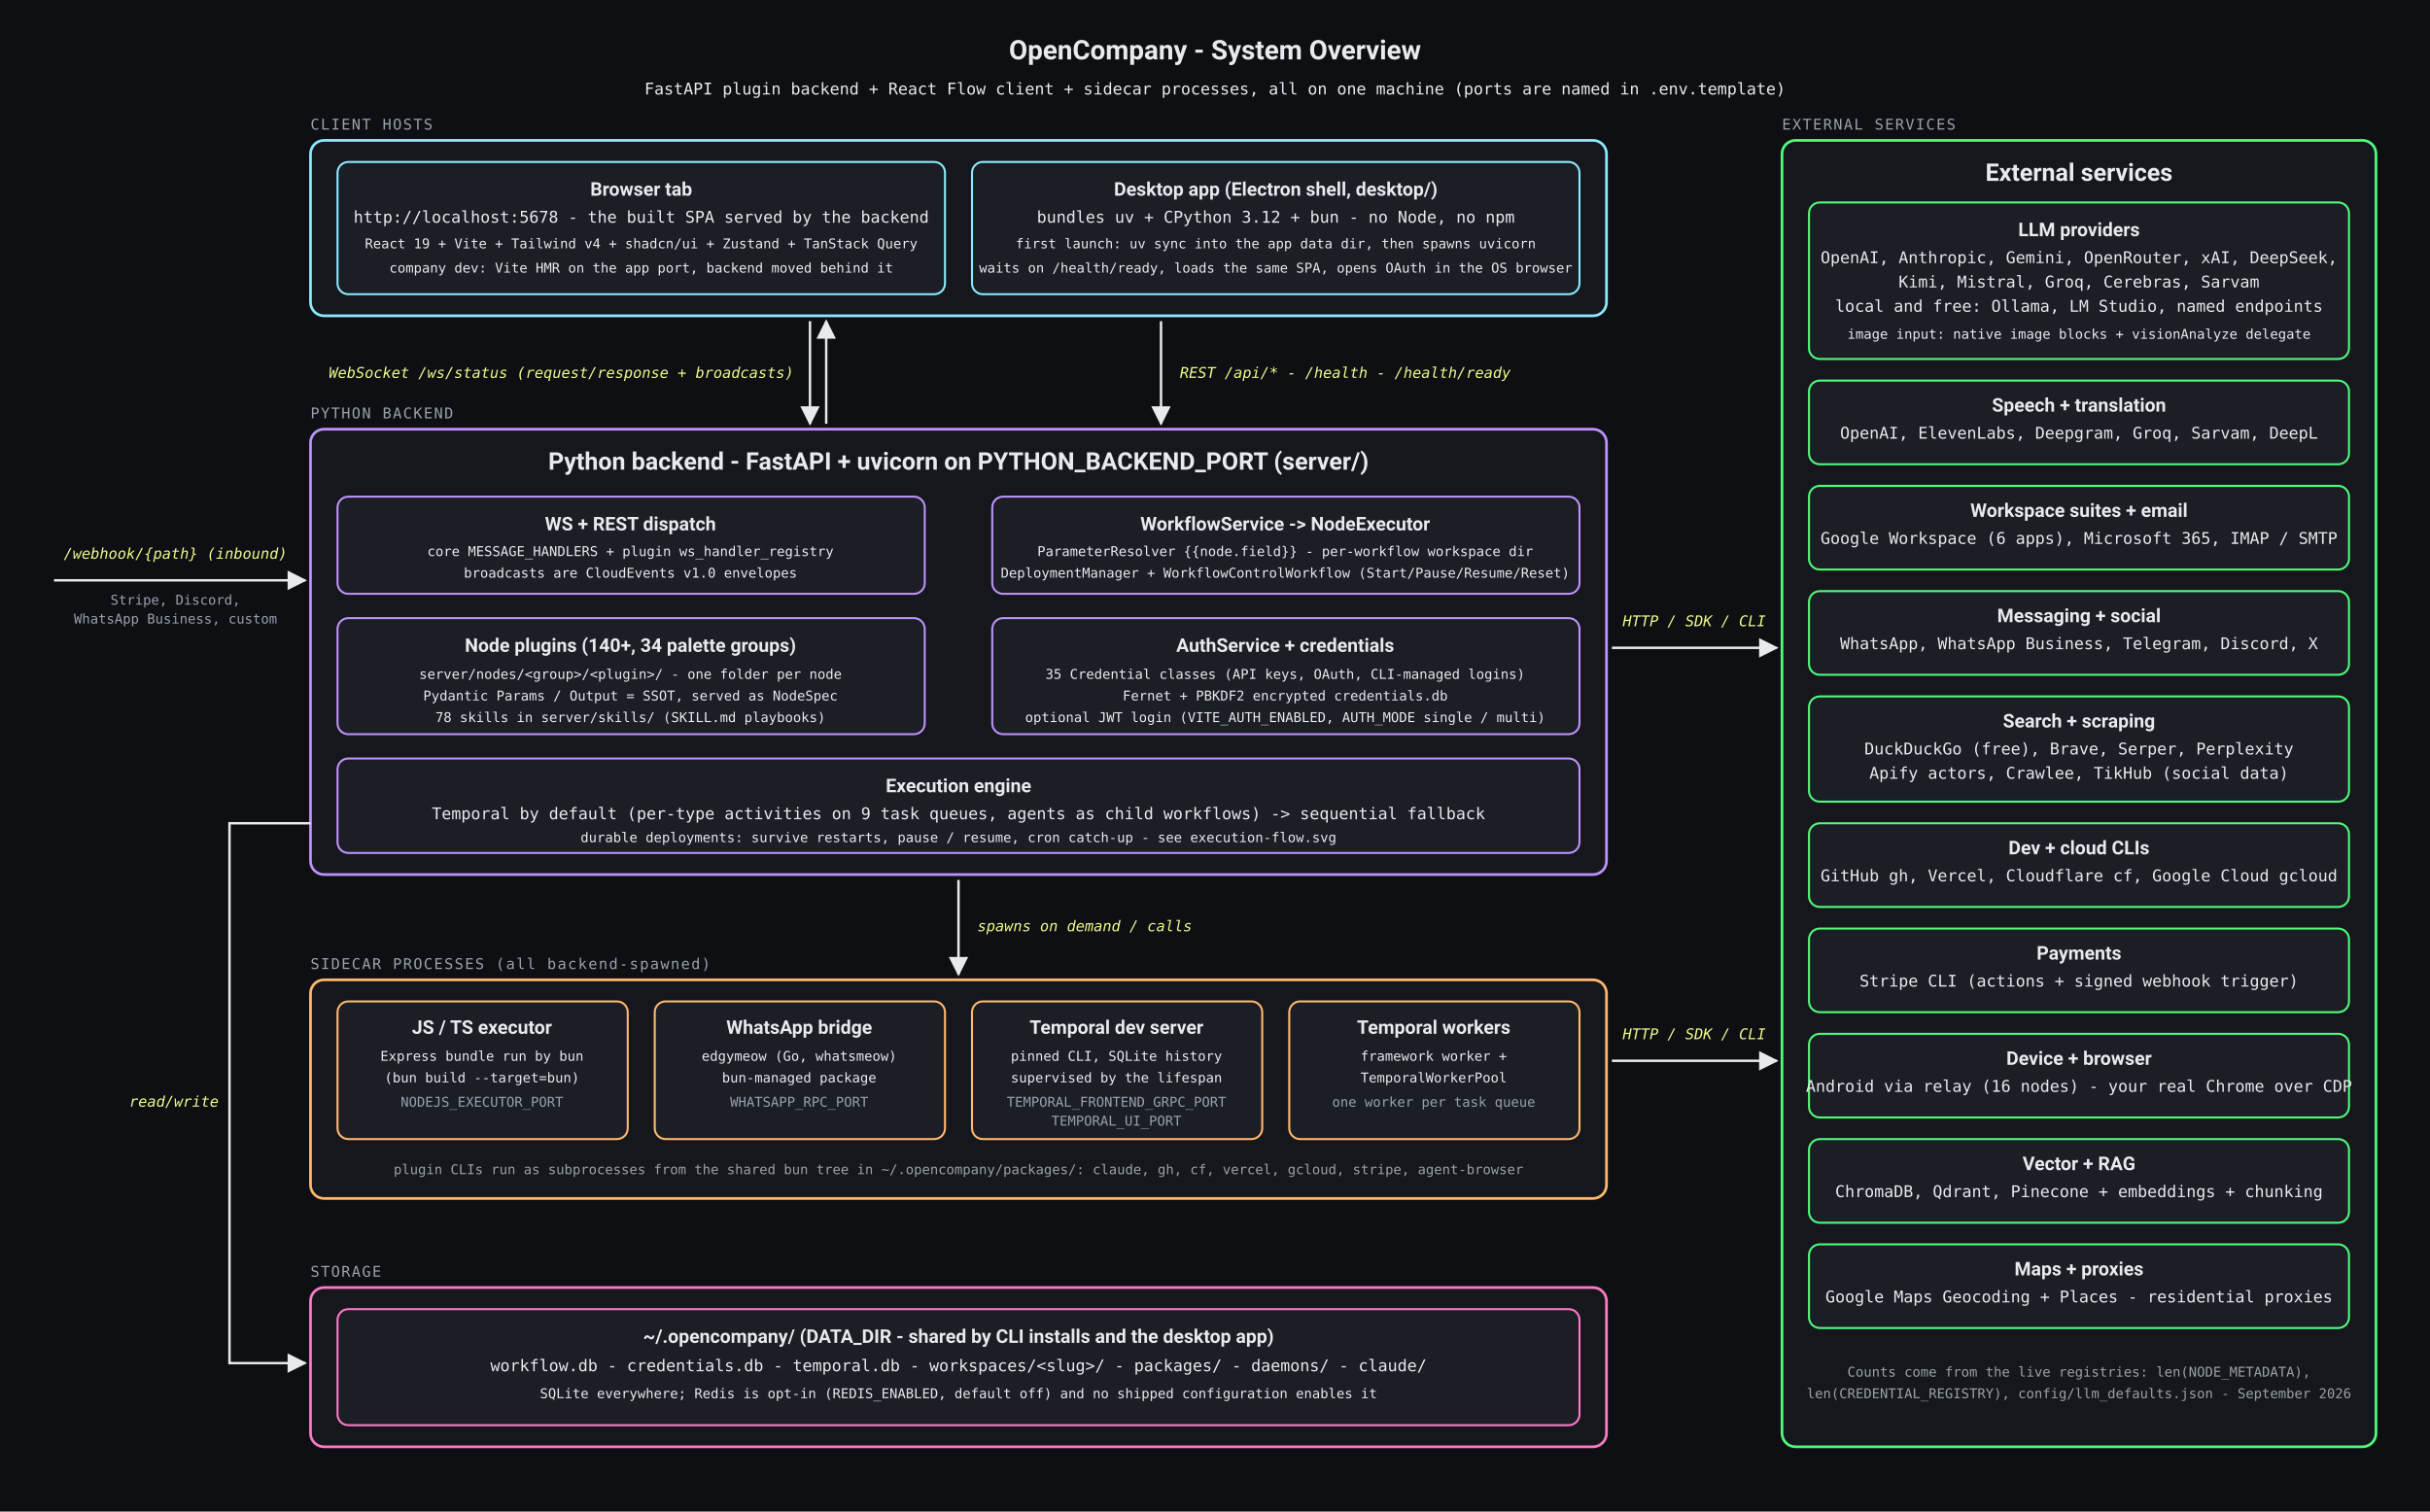
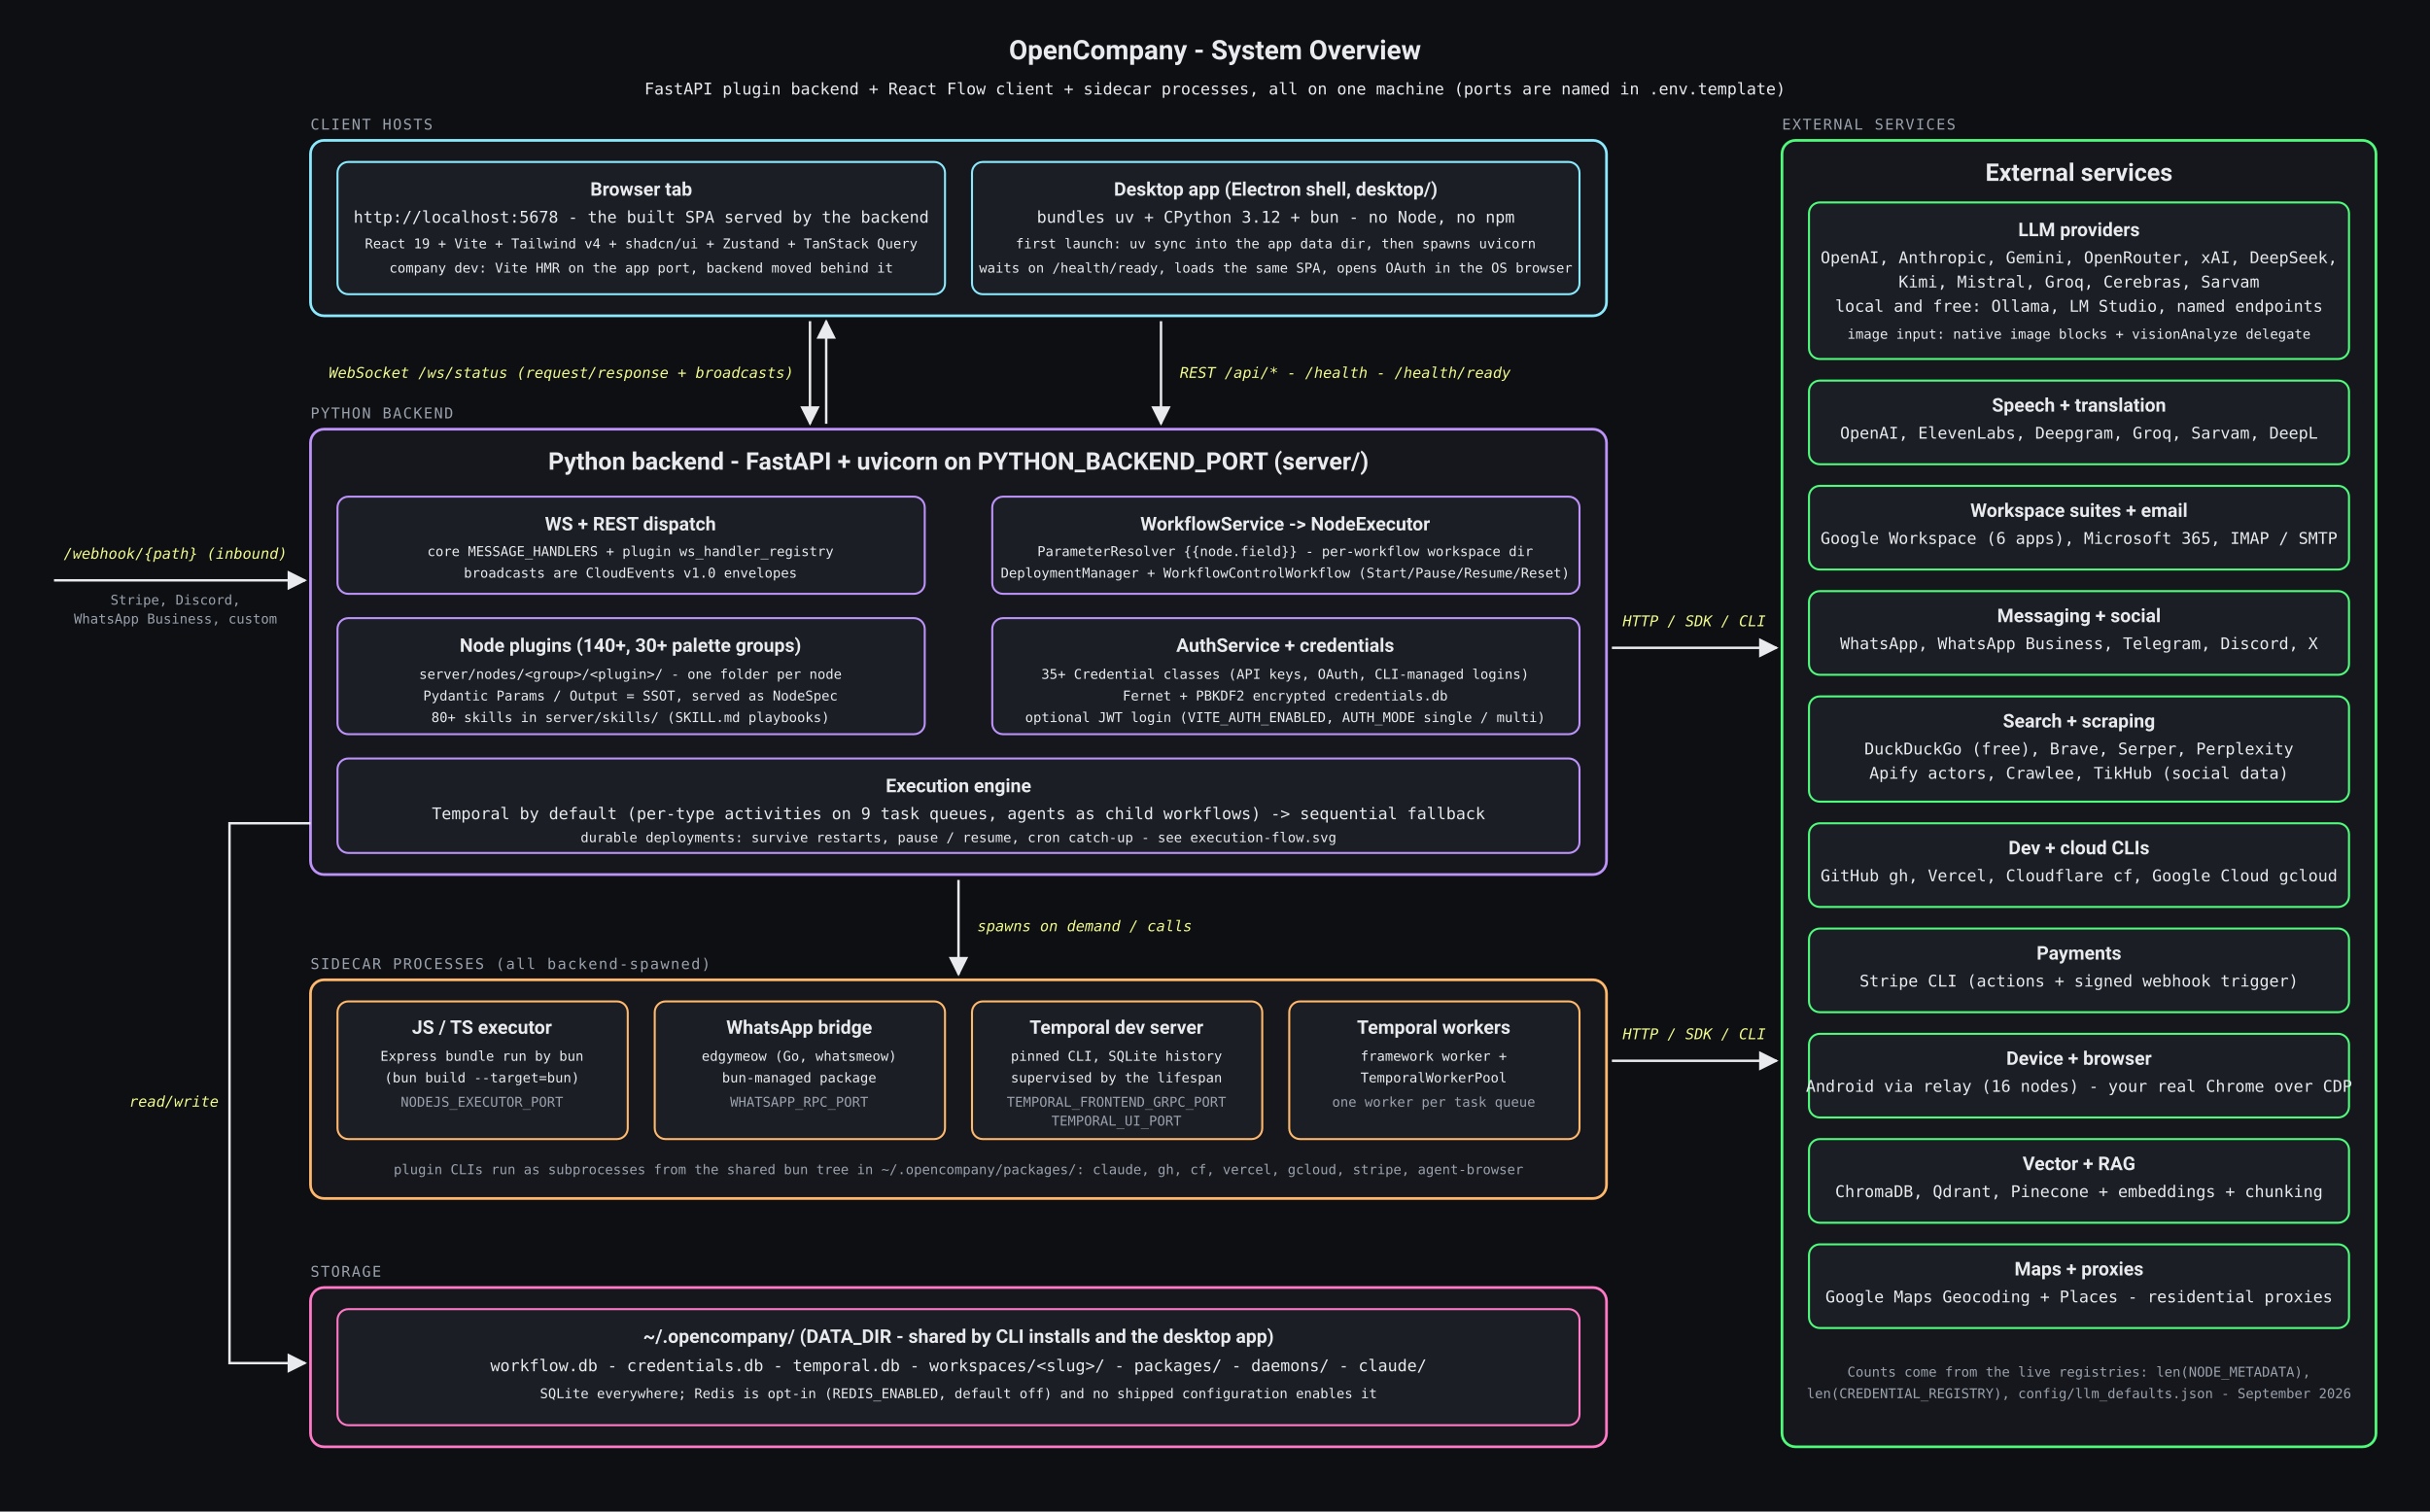
<svg xmlns="http://www.w3.org/2000/svg" viewBox="0 0 1800 1120" width="100%" preserveAspectRatio="xMidYMid meet" font-family="ui-monospace, SFMono-Regular, 'SF Mono', Menlo, Monaco, Consolas, monospace">
  <defs>
    <marker id="arrow" viewBox="0 0 10 10" refX="9" refY="5" markerWidth="8" markerHeight="8" orient="auto-start-reverse">
      <path d="M0,0 L10,5 L0,10 z" fill="#e8eaed" />
    </marker>
    <style>
      .bg { fill: #0d0f13; }
      .panel { fill: #15171c; stroke-width: 2; }
      .p-cyan { stroke: #8be9fd; } .p-purple { stroke: #bd93f9; } .p-orange { stroke: #ffb86c; } .p-green { stroke: #50fa7b; } .p-pink { stroke: #ff79c6; }
      .title { fill: #e8eaed; font-size: 20px; font-weight: 700; }
      .h1 { fill: #e8eaed; font-size: 18px; font-weight: 700; }
      .h2 { fill: #e8eaed; font-size: 14px; font-weight: 700; }
      .sub { fill: #e8eaed; font-size: 12px; }
      .small { fill: #e8eaed; font-size: 10px; }
      .dim { fill: #9aa1ac; font-size: 10px; }
      .label { fill: #f1fa8c; font-size: 11px; font-style: italic; }
      .conn { stroke: #e8eaed; stroke-width: 1.8; fill: none; }
      .conn-dot { stroke: #9aa1ac; stroke-width: 1.5; fill: none; stroke-dasharray: 4 4; }
      .box { fill: #1b1e25; stroke-width: 1.5; }
      .tier-label { fill: #9aa1ac; font-size: 11px; text-transform: uppercase; letter-spacing: 1px; }
      .accent-cyan { fill: #8be9fd; } .accent-purple { fill: #bd93f9; } .accent-green { fill: #50fa7b; } .accent-orange { fill: #ffb86c; } .accent-pink { fill: #ff79c6; }
          .title, .h1, .h2 { font-family: 'Geist Variable', system-ui, -apple-system, BlinkMacSystemFont, 'Segoe UI', Roboto, sans-serif; }
    </style>
  </defs>
  <rect class="bg" width="1800" height="1120" />
  <text class="title" x="900" y="44" text-anchor="middle">OpenCompany - System Overview</text>
  <text class="sub" x="900" y="70" text-anchor="middle">FastAPI plugin backend + React Flow client + sidecar processes, all on one machine (ports are named in .env.template)</text>
  <text class="tier-label" x="230" y="96">CLIENT HOSTS</text>
  <rect class="panel p-cyan" x="230" y="104" width="960" height="130" rx="10" />
  <rect class="box p-cyan" x="250" y="120" width="450" height="98" rx="8" />
  <text class="h2" x="475" y="145" text-anchor="middle">Browser tab</text>
  <text class="sub" x="475" y="165" text-anchor="middle">http://localhost:5678 - the built SPA served by the backend</text>
  <text class="small" x="475" y="184" text-anchor="middle">React 19 + Vite + Tailwind v4 + shadcn/ui + Zustand + TanStack Query</text>
  <text class="small" x="475" y="202" text-anchor="middle">company dev: Vite HMR on the app port, backend moved behind it</text>
  <rect class="box p-cyan" x="720" y="120" width="450" height="98" rx="8" />
  <text class="h2" x="945" y="145" text-anchor="middle">Desktop app (Electron shell, desktop/)</text>
  <text class="sub" x="945" y="165" text-anchor="middle">bundles uv + CPython 3.12 + bun - no Node, no npm</text>
  <text class="small" x="945" y="184" text-anchor="middle">first launch: uv sync into the app data dir, then spawns uvicorn</text>
  <text class="small" x="945" y="202" text-anchor="middle">waits on /health/ready, loads the same SPA, opens OAuth in the OS browser</text>
  <path class="conn" d="M 600 238 L 600 314" marker-end="url(#arrow)" />
  <path class="conn" d="M 612 314 L 612 238" marker-end="url(#arrow)" />
  <text class="label" x="588" y="280" text-anchor="end">WebSocket /ws/status (request/response + broadcasts)</text>
  <path class="conn" d="M 860 238 L 860 314" marker-end="url(#arrow)" />
  <text class="label" x="874" y="280">REST /api/* - /health - /health/ready</text>
  <path class="conn" d="M 40 430 L 226 430" marker-end="url(#arrow)" />
  <text class="label" x="130" y="414" text-anchor="middle">/webhook/{path} (inbound)</text>
  <text class="dim" x="130" y="448" text-anchor="middle">Stripe, Discord,</text>
  <text class="dim" x="130" y="462" text-anchor="middle">WhatsApp Business, custom</text>
  <text class="tier-label" x="230" y="310">PYTHON BACKEND</text>
  <rect class="panel p-purple" x="230" y="318" width="960" height="330" rx="10" />
  <text class="h1" x="710" y="348" text-anchor="middle">Python backend - FastAPI + uvicorn on PYTHON_BACKEND_PORT (server/)</text>
  <rect class="box p-purple" x="250" y="368" width="435" height="72" rx="8" />
  <text class="h2" x="467" y="393" text-anchor="middle">WS + REST dispatch</text>
  <text class="small" x="467" y="412" text-anchor="middle">core MESSAGE_HANDLERS + plugin ws_handler_registry</text>
  <text class="small" x="467" y="428" text-anchor="middle">broadcasts are CloudEvents v1.0 envelopes</text>
  <rect class="box p-purple" x="735" y="368" width="435" height="72" rx="8" />
  <text class="h2" x="952" y="393" text-anchor="middle">WorkflowService -&gt; NodeExecutor</text>
  <text class="small" x="952" y="412" text-anchor="middle">ParameterResolver {{node.field}} - per-workflow workspace dir</text>
  <text class="small" x="952" y="428" text-anchor="middle">DeploymentManager + WorkflowControlWorkflow (Start/Pause/Resume/Reset)</text>
  <rect class="box p-purple" x="250" y="458" width="435" height="86" rx="8" />
-   <text class="h2" x="467" y="483" text-anchor="middle">Node plugins (140+, 34 palette groups)</text>
+   <text class="h2" x="467" y="483" text-anchor="middle">Node plugins (140+, 30+ palette groups)</text>
  <text class="small" x="467" y="503" text-anchor="middle">server/nodes/&lt;group&gt;/&lt;plugin&gt;/ - one folder per node</text>
  <text class="small" x="467" y="519" text-anchor="middle">Pydantic Params / Output = SSOT, served as NodeSpec</text>
-   <text class="small" x="467" y="535" text-anchor="middle">78 skills in server/skills/ (SKILL.md playbooks)</text>
+   <text class="small" x="467" y="535" text-anchor="middle">80+ skills in server/skills/ (SKILL.md playbooks)</text>
  <rect class="box p-purple" x="735" y="458" width="435" height="86" rx="8" />
  <text class="h2" x="952" y="483" text-anchor="middle">AuthService + credentials</text>
-   <text class="small" x="952" y="503" text-anchor="middle">35 Credential classes (API keys, OAuth, CLI-managed logins)</text>
+   <text class="small" x="952" y="503" text-anchor="middle">35+ Credential classes (API keys, OAuth, CLI-managed logins)</text>
  <text class="small" x="952" y="519" text-anchor="middle">Fernet + PBKDF2 encrypted credentials.db</text>
  <text class="small" x="952" y="535" text-anchor="middle">optional JWT login (VITE_AUTH_ENABLED, AUTH_MODE single / multi)</text>
  <rect class="box p-purple" x="250" y="562" width="920" height="70" rx="8" />
  <text class="h2" x="710" y="587" text-anchor="middle">Execution engine</text>
  <text class="sub" x="710" y="607" text-anchor="middle">Temporal by default (per-type activities on 9 task queues, agents as child workflows) -&gt; sequential fallback</text>
  <text class="small" x="710" y="624" text-anchor="middle">durable deployments: survive restarts, pause / resume, cron catch-up - see execution-flow.svg</text>
  <path class="conn" d="M 710 652 L 710 722" marker-end="url(#arrow)" />
  <text class="label" x="724" y="690">spawns on demand / calls</text>
  <text class="tier-label" x="230" y="718">SIDECAR PROCESSES (all backend-spawned)</text>
  <rect class="panel p-orange" x="230" y="726" width="960" height="162" rx="10" />
  <rect class="box p-orange" x="250" y="742" width="215" height="102" rx="8" />
  <text class="h2" x="357" y="766" text-anchor="middle">JS / TS executor</text>
  <text class="small" x="357" y="786" text-anchor="middle">Express bundle run by bun</text>
  <text class="small" x="357" y="802" text-anchor="middle">(bun build --target=bun)</text>
  <text class="dim" x="357" y="820" text-anchor="middle">NODEJS_EXECUTOR_PORT</text>
  <rect class="box p-orange" x="485" y="742" width="215" height="102" rx="8" />
  <text class="h2" x="592" y="766" text-anchor="middle">WhatsApp bridge</text>
  <text class="small" x="592" y="786" text-anchor="middle">edgymeow (Go, whatsmeow)</text>
  <text class="small" x="592" y="802" text-anchor="middle">bun-managed package</text>
  <text class="dim" x="592" y="820" text-anchor="middle">WHATSAPP_RPC_PORT</text>
  <rect class="box p-orange" x="720" y="742" width="215" height="102" rx="8" />
  <text class="h2" x="827" y="766" text-anchor="middle">Temporal dev server</text>
  <text class="small" x="827" y="786" text-anchor="middle">pinned CLI, SQLite history</text>
  <text class="small" x="827" y="802" text-anchor="middle">supervised by the lifespan</text>
  <text class="dim" x="827" y="820" text-anchor="middle">TEMPORAL_FRONTEND_GRPC_PORT</text>
  <text class="dim" x="827" y="834" text-anchor="middle">TEMPORAL_UI_PORT</text>
  <rect class="box p-orange" x="955" y="742" width="215" height="102" rx="8" />
  <text class="h2" x="1062" y="766" text-anchor="middle">Temporal workers</text>
  <text class="small" x="1062" y="786" text-anchor="middle">framework worker +</text>
  <text class="small" x="1062" y="802" text-anchor="middle">TemporalWorkerPool</text>
  <text class="dim" x="1062" y="820" text-anchor="middle">one worker per task queue</text>
  <text class="dim" x="710" y="870" text-anchor="middle">plugin CLIs run as subprocesses from the shared bun tree in ~/.opencompany/packages/: claude, gh, cf, vercel, gcloud, stripe, agent-browser</text>
  <path class="conn" d="M 230 610 L 170 610 L 170 1010 L 226 1010" marker-end="url(#arrow)" />
  <text class="label" x="162" y="820" text-anchor="end">read/write</text>
  <text class="tier-label" x="230" y="946">STORAGE</text>
  <rect class="panel p-pink" x="230" y="954" width="960" height="118" rx="10" />
  <rect class="box p-pink" x="250" y="970" width="920" height="86" rx="8" />
  <text class="h2" x="710" y="995" text-anchor="middle">~/.opencompany/ (DATA_DIR - shared by CLI installs and the desktop app)</text>
  <text class="sub" x="710" y="1016" text-anchor="middle">workflow.db - credentials.db - temporal.db - workspaces/&lt;slug&gt;/ - packages/ - daemons/ - claude/</text>
  <text class="small" x="710" y="1036" text-anchor="middle">SQLite everywhere; Redis is opt-in (REDIS_ENABLED, default off) and no shipped configuration enables it</text>
  <path class="conn" d="M 1194 480 L 1316 480" marker-end="url(#arrow)" />
  <text class="label" x="1255" y="464" text-anchor="middle">HTTP / SDK / CLI</text>
  <path class="conn" d="M 1194 786 L 1316 786" marker-end="url(#arrow)" />
  <text class="label" x="1255" y="770" text-anchor="middle">HTTP / SDK / CLI</text>
  <text class="tier-label" x="1320" y="96">EXTERNAL SERVICES</text>
  <rect class="panel p-green" x="1320" y="104" width="440" height="968" rx="10" />
  <text class="h1" x="1540" y="134" text-anchor="middle">External services</text>
  <rect class="box p-green" x="1340" y="150" width="400" height="116" rx="8" />
  <text class="h2" x="1540" y="175" text-anchor="middle">LLM providers</text>
  <text class="sub" x="1540" y="195" text-anchor="middle">OpenAI, Anthropic, Gemini, OpenRouter, xAI, DeepSeek,</text>
  <text class="sub" x="1540" y="213" text-anchor="middle">Kimi, Mistral, Groq, Cerebras, Sarvam</text>
  <text class="sub" x="1540" y="231" text-anchor="middle">local and free: Ollama, LM Studio, named endpoints</text>
  <text class="small" x="1540" y="251" text-anchor="middle">image input: native image blocks + visionAnalyze delegate</text>
  <rect class="box p-green" x="1340" y="282" width="400" height="62" rx="8" />
  <text class="h2" x="1540" y="305" text-anchor="middle">Speech + translation</text>
  <text class="sub" x="1540" y="325" text-anchor="middle">OpenAI, ElevenLabs, Deepgram, Groq, Sarvam, DeepL</text>
  <rect class="box p-green" x="1340" y="360" width="400" height="62" rx="8" />
  <text class="h2" x="1540" y="383" text-anchor="middle">Workspace suites + email</text>
  <text class="sub" x="1540" y="403" text-anchor="middle">Google Workspace (6 apps), Microsoft 365, IMAP / SMTP</text>
  <rect class="box p-green" x="1340" y="438" width="400" height="62" rx="8" />
  <text class="h2" x="1540" y="461" text-anchor="middle">Messaging + social</text>
  <text class="sub" x="1540" y="481" text-anchor="middle">WhatsApp, WhatsApp Business, Telegram, Discord, X</text>
  <rect class="box p-green" x="1340" y="516" width="400" height="78" rx="8" />
  <text class="h2" x="1540" y="539" text-anchor="middle">Search + scraping</text>
  <text class="sub" x="1540" y="559" text-anchor="middle">DuckDuckGo (free), Brave, Serper, Perplexity</text>
  <text class="sub" x="1540" y="577" text-anchor="middle">Apify actors, Crawlee, TikHub (social data)</text>
  <rect class="box p-green" x="1340" y="610" width="400" height="62" rx="8" />
  <text class="h2" x="1540" y="633" text-anchor="middle">Dev + cloud CLIs</text>
  <text class="sub" x="1540" y="653" text-anchor="middle">GitHub gh, Vercel, Cloudflare cf, Google Cloud gcloud</text>
  <rect class="box p-green" x="1340" y="688" width="400" height="62" rx="8" />
  <text class="h2" x="1540" y="711" text-anchor="middle">Payments</text>
  <text class="sub" x="1540" y="731" text-anchor="middle">Stripe CLI (actions + signed webhook trigger)</text>
  <rect class="box p-green" x="1340" y="766" width="400" height="62" rx="8" />
  <text class="h2" x="1540" y="789" text-anchor="middle">Device + browser</text>
  <text class="sub" x="1540" y="809" text-anchor="middle">Android via relay (16 nodes) - your real Chrome over CDP</text>
  <rect class="box p-green" x="1340" y="844" width="400" height="62" rx="8" />
  <text class="h2" x="1540" y="867" text-anchor="middle">Vector + RAG</text>
  <text class="sub" x="1540" y="887" text-anchor="middle">ChromaDB, Qdrant, Pinecone + embeddings + chunking</text>
  <rect class="box p-green" x="1340" y="922" width="400" height="62" rx="8" />
  <text class="h2" x="1540" y="945" text-anchor="middle">Maps + proxies</text>
  <text class="sub" x="1540" y="965" text-anchor="middle">Google Maps Geocoding + Places - residential proxies</text>
  <text class="dim" x="1540" y="1020" text-anchor="middle">Counts come from the live registries: len(NODE_METADATA),</text>
  <text class="dim" x="1540" y="1036" text-anchor="middle">len(CREDENTIAL_REGISTRY), config/llm_defaults.json - September 2026</text>
</svg>
